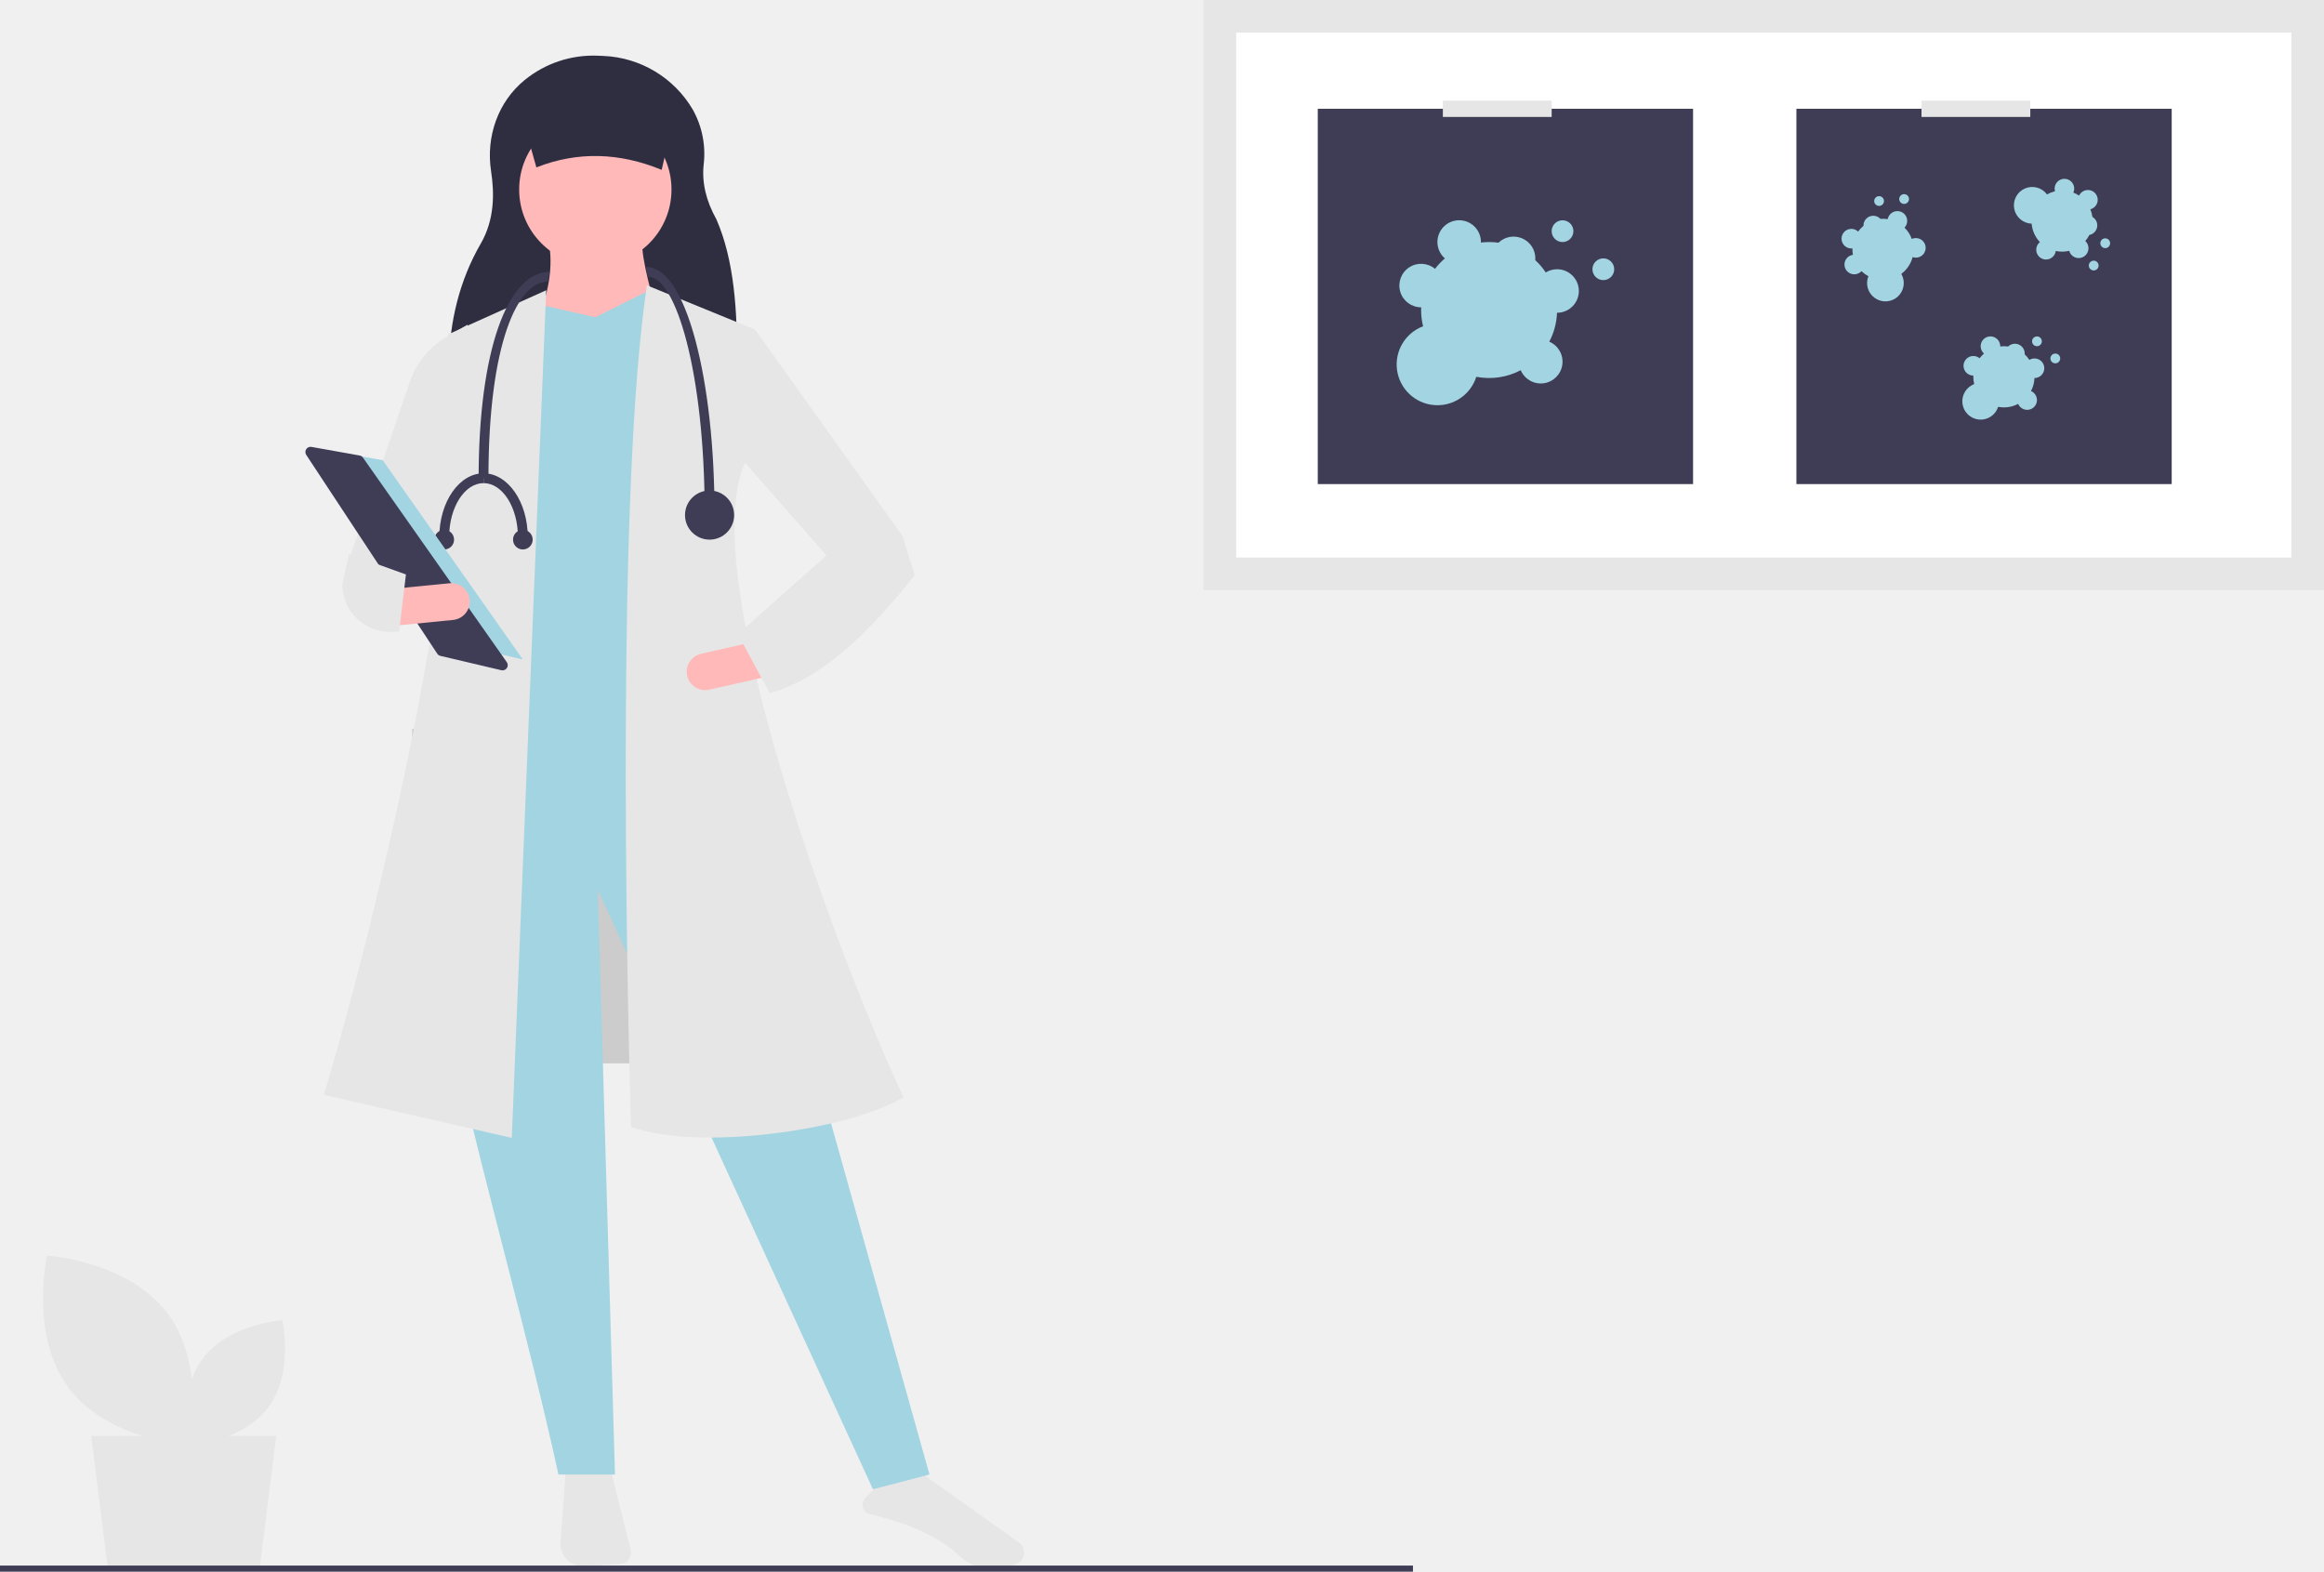
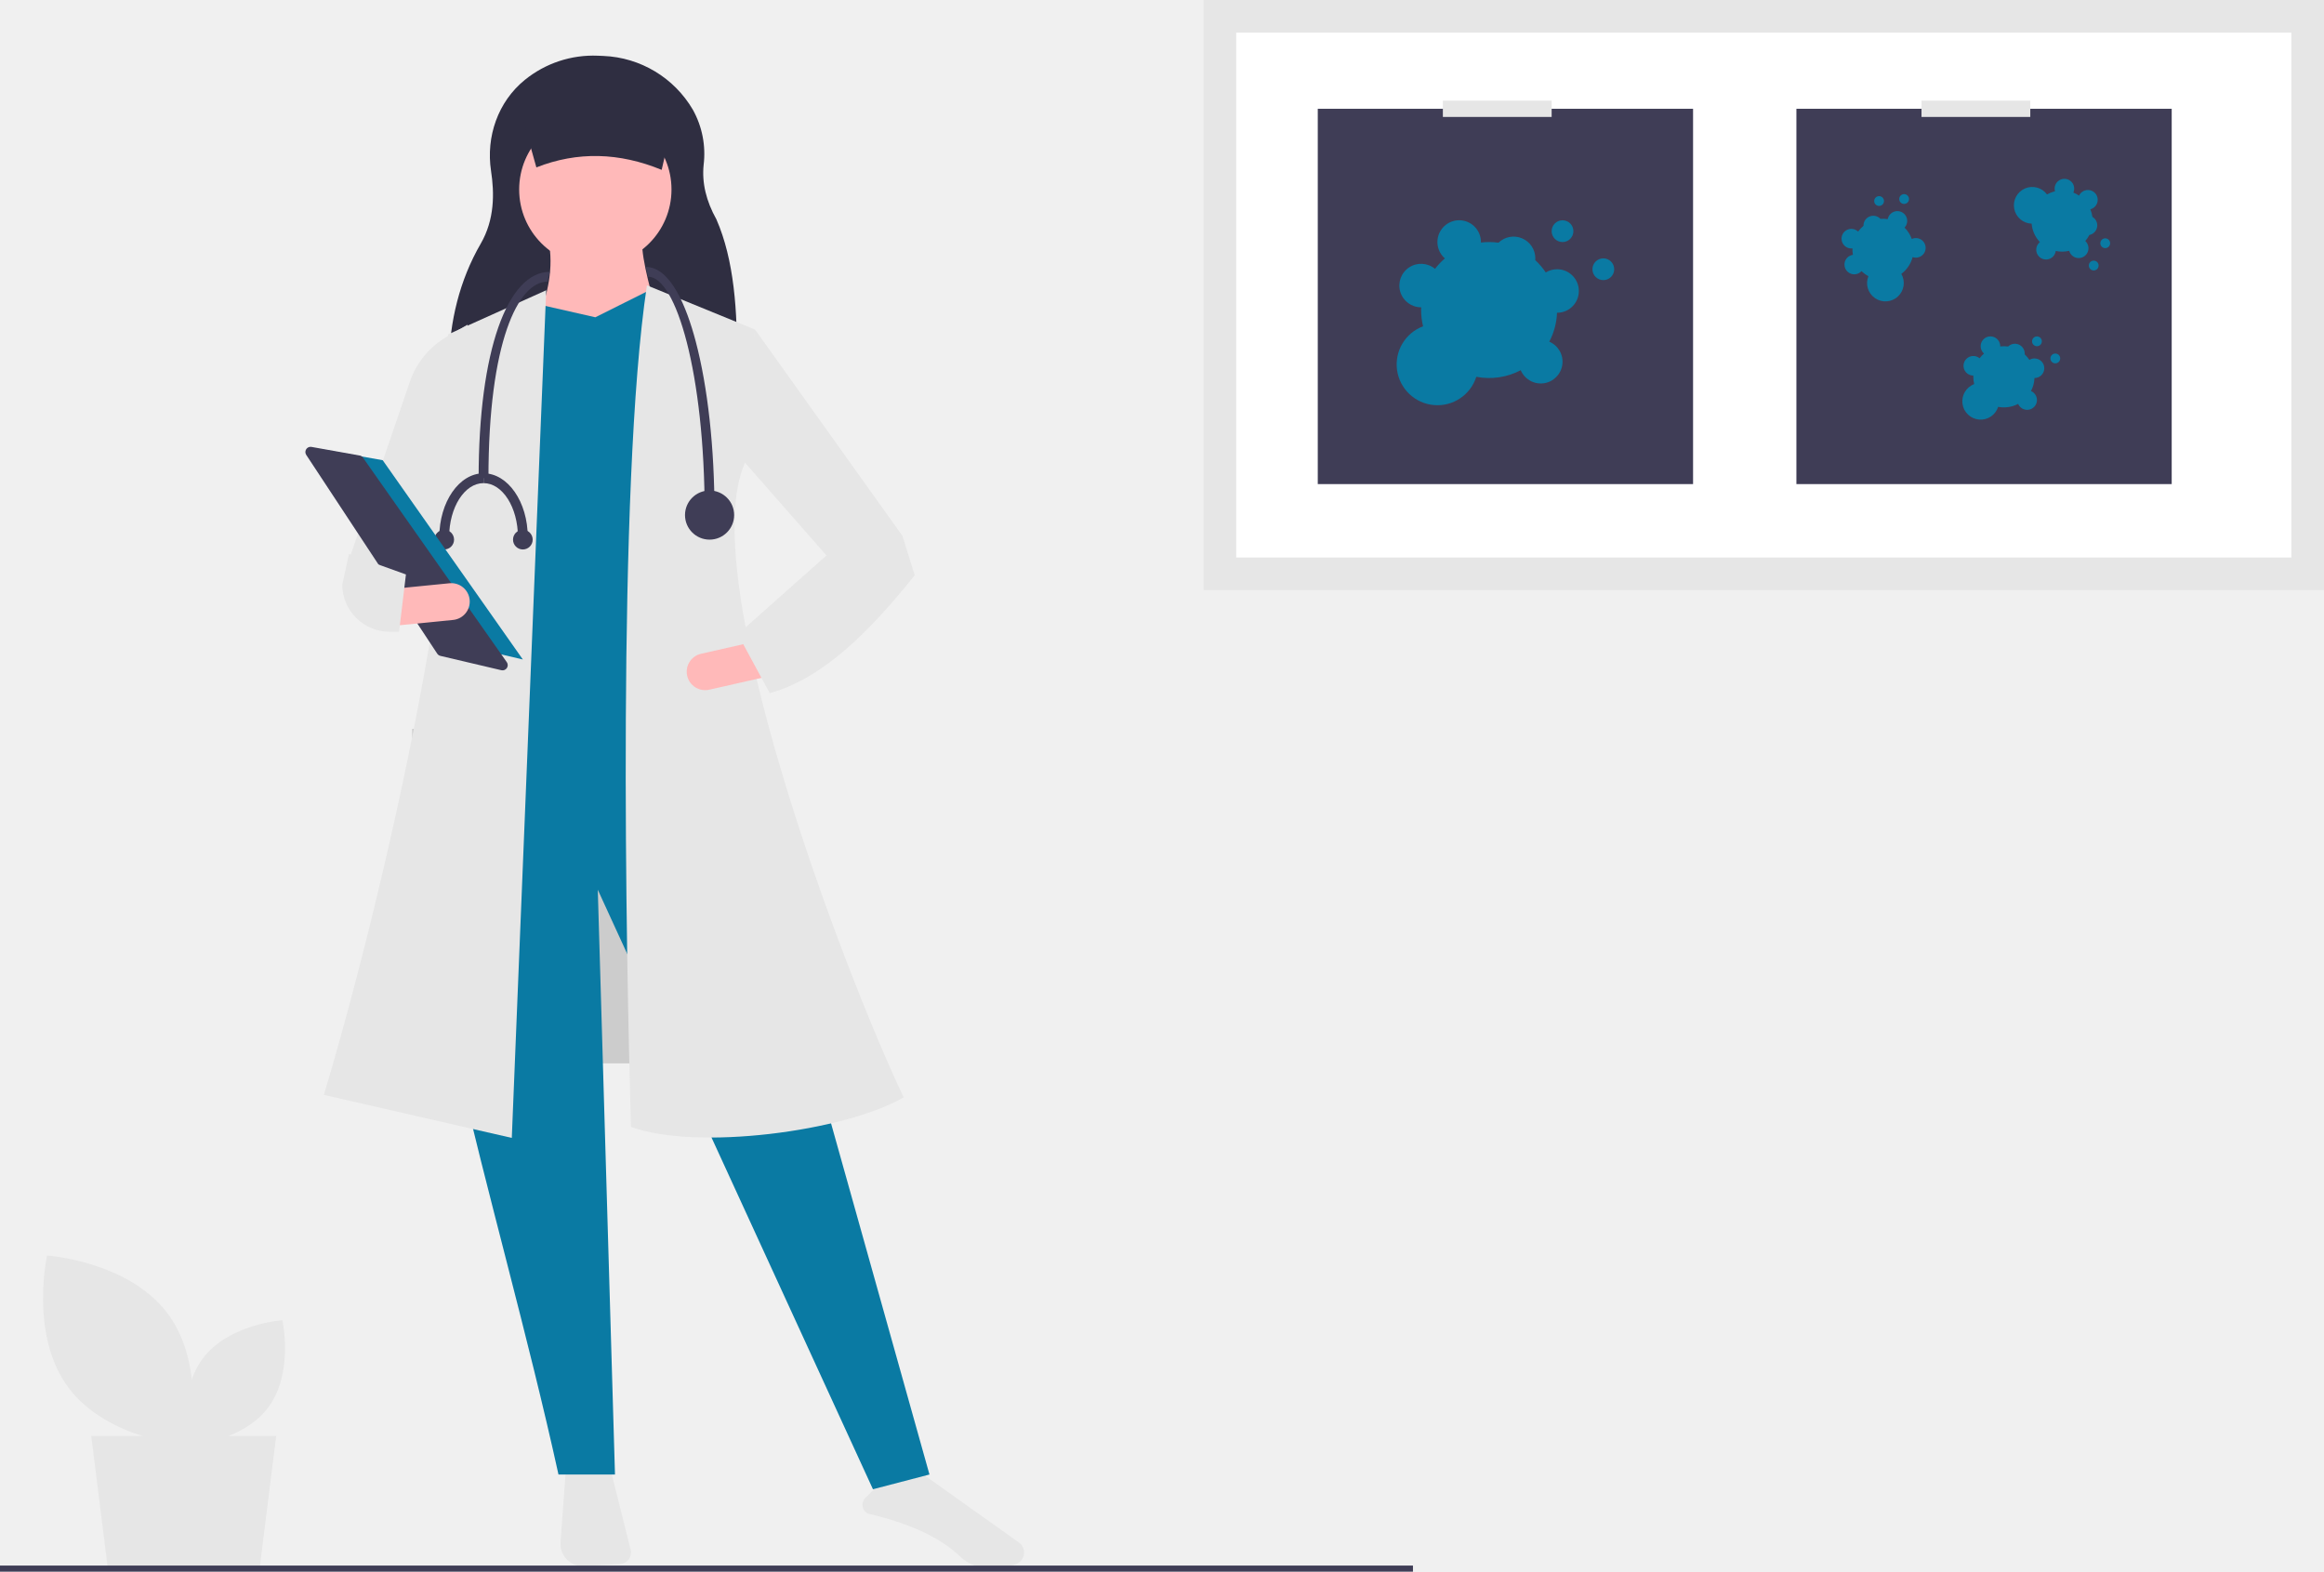
<svg xmlns="http://www.w3.org/2000/svg" id="fc98b6f9-21a0-4a6d-bd35-cd8a18cd4eab" data-name="Layer 1" width="854.557" height="577.897" viewBox="0 0 854.557 577.897">
  <rect x="151.557" y="268" width="110" height="123" fill="#ccc" />
  <polygon points="95.557 576 39.557 576 33.557 528 101.557 528 95.557 576" fill="#e6e6e6" />
  <path d="M380.729,702.284,378.839,728.119a8.224,8.224,0,0,0,8.7,8.809l13.27-.804a4.195,4.195,0,0,0,3.815-5.204L397.258,701.457Z" transform="translate(-172.7217 -161.0514)" fill="#e6e6e6" />
  <path d="M491.724,717.561c15.618,3.653,26.774,8.846,34.103,15.874a15.035,15.035,0,0,0,9.624,4.125c4.597.242,8.355-.273,11.179-1.535h0a4.43,4.43,0,0,0,2.625-3.651,4.508,4.508,0,0,0-1.888-4.167l-37.04-26.355-15.733,6.294-3.67,3.67a3.634,3.634,0,0,0,.8,5.743Z" transform="translate(-172.7217 -161.0514)" fill="#e6e6e6" />
  <path d="M443.662,295.746l-105.873-.98c.266-15.421,3.854-30.563,11.697-44.114,5.151-8.899,5.039-18.585,3.798-26.744-1.916-12.592,2.539-25.475,12.437-33.491a39.916,39.916,0,0,1,26.843-8.881l2.056.086a40.008,40.008,0,0,1,32.871,19.77,33.327,33.327,0,0,1,3.961,20.301c-.671,6.601.935,13.27,4.691,20.002C442.621,256.476,444.025,275.392,443.662,295.746Z" transform="translate(-172.7217 -161.0514)" fill="#2f2e41" />
-   <path d="M514.497,703.228l-20.779,5.421-101.184-220.436,6.324,215.015H378.079c-22.203-101.159-62.291-217.907-44.268-254.766l107.508-6.324Z" transform="translate(-172.7217 -161.0514)" fill="#a2d4e2" />
+   <path d="M514.497,703.228l-20.779,5.421-101.184-220.436,6.324,215.015H378.079c-22.203-101.159-62.291-217.907-44.268-254.766l107.508-6.324Z" transform="translate(-172.7217 -161.0514)" fill="#0a7aa3" />
  <circle cx="218.909" cy="69.685" r="28.006" fill="#ffb9b9" />
  <path d="M416.023,282.232l-46.075-2.71c4.515-10.364,6.319-20.344,4.517-29.813H408.796C408.718,256.979,412.336,269.556,416.023,282.232Z" transform="translate(-172.7217 -161.0514)" fill="#ffb9b9" />
-   <polygon points="272.211 289.217 171.028 296.445 181.417 117.115 199.034 112.146 218.909 116.663 238.784 106.725 251.432 111.243 272.211 289.217" fill="#a2d4e2" />
+   <polygon points="272.211 289.217 171.028 296.445 181.417 117.115 199.034 112.146 218.909 116.663 238.784 106.725 251.432 111.243 272.211 289.217" fill="#0a7aa3" />
  <path d="M360.914,579.458l-69.112-15.81c20.551-68.148,57.573-224.051,45.623-279.61l36.137-16.262Z" transform="translate(-172.7217 -161.0514)" fill="#e6e6e6" />
  <path d="M327.488,382.512l-26.199-16.262,22.343-65.439a30.871,30.871,0,0,1,13.494-16.028l7.527-4.358-4.517,65.95Z" transform="translate(-172.7217 -161.0514)" fill="#e6e6e6" />
  <path d="M505.011,564.552c-21.813,12.62-76.339,19.655-100.28,10.841-1.762-61.573-5.217-235.739,5.872-309.423l39.751,16.262-3.614,48.785C427.736,372.75,482.919,518.105,505.011,564.552Z" transform="translate(-172.7217 -161.0514)" fill="#e6e6e6" />
  <polygon points="329.127 213.33 304.734 205.199 272.211 168.158 277.632 121.18 331.837 197.068 329.127 213.33" fill="#e6e6e6" />
  <path d="M425.403,409.545a6.785,6.785,0,0,0,8.105,5.112l20.706-4.689-2.993-13.217-20.706,4.688a6.777,6.777,0,0,0-5.112,8.105Z" transform="translate(-172.7217 -161.0514)" fill="#ffb9b9" />
  <path d="M416.023,223.509c-15.556-6.396-30.919-6.859-46.075-.903l-6.324-22.586h57.819Z" transform="translate(-172.7217 -161.0514)" fill="#2f2e41" />
  <path d="M444.029,394.256l11.745,21.682c19.754-5.51,36.874-22.879,53.302-43.364l-4.517-14.455-28.006,7.227Z" transform="translate(-172.7217 -161.0514)" fill="#e6e6e6" />
  <path d="M435.447,349.537h-3.614c0-51.111-10.523-86.729-20.779-86.729l-.903-3.614c9.197,0,15.06,14.824,18.36,27.26C432.984,303.314,435.447,325.717,435.447,349.537Z" transform="translate(-172.7217 -161.0514)" fill="#3f3d56" />
  <path d="M352.332,336.889H348.718c0-46.809,10.596-75.888,26.199-75.888l-.903,3.614C363.221,264.615,352.332,286.963,352.332,336.889Z" transform="translate(-172.7217 -161.0514)" fill="#3f3d56" />
  <circle cx="260.918" cy="189.389" r="9.034" fill="#3f3d56" />
  <path d="M337.877,358.571h-3.614c0-12.952,7.295-23.489,16.262-23.489v3.614C343.551,338.696,337.877,347.612,337.877,358.571Z" transform="translate(-172.7217 -161.0514)" fill="#3f3d56" />
  <path d="M366.787,358.571h-3.614c0-10.959-5.674-19.875-12.648-19.875V335.082C359.492,335.082,366.787,345.619,366.787,358.571Z" transform="translate(-172.7217 -161.0514)" fill="#3f3d56" />
  <circle cx="192.258" cy="198.423" r="3.614" fill="#3f3d56" />
  <circle cx="163.348" cy="198.423" r="3.614" fill="#3f3d56" />
-   <polygon points="118.177 165.193 140.724 169.219 192.258 242.495 164.88 236.053 118.177 165.193" fill="#a2d4e2" />
+   <polygon points="118.177 165.193 140.724 169.219 192.258 242.495 164.88 236.053 118.177 165.193" fill="#0a7aa3" />
  <path d="M286.9,325.347a1.918,1.918,0,0,0-1.573,2.971l48.171,73.088a1.911,1.911,0,0,0,1.16.81l22.413,5.273a1.914,1.914,0,0,0,2.004-2.965L306.186,329.323a1.903,1.903,0,0,0-1.229-.783l-17.695-3.16A2.076,2.076,0,0,0,286.9,325.347Z" transform="translate(-172.7217 -161.0514)" fill="#3f3d56" />
  <path d="M316.949,377.604l1.339,13.485,21.126-2.097a6.776,6.776,0,0,0-1.338-13.485Z" transform="translate(-172.7217 -161.0514)" fill="#ffb9b9" />
  <path d="M298.578,376.042a17.427,17.427,0,0,0,17.406,17.311h3.474l2.529-21.076-20.94-7.538Z" transform="translate(-172.7217 -161.0514)" fill="#e6e6e6" />
  <rect x="442.557" width="412" height="217" fill="#e6e6e6" />
  <path d="M627.278,366.051h388v-193h-388Z" transform="translate(-172.7217 -161.0514)" fill="#fff" />
  <rect x="484.557" y="40" width="138" height="138" fill="#3f3d56" />
-   <circle cx="589.557" cy="99" r="4" fill="#a2d4e2" />
-   <circle cx="574.557" cy="85" r="4" fill="#a2d4e2" />
-   <path d="M745.278,260.051a7.95,7.95,0,0,0-4.168,1.181,25.124,25.124,0,0,0-3.865-4.536c.017-.213.033-.427.033-.645a7.994,7.994,0,0,0-13.547-5.757,24.507,24.507,0,0,0-6.463-.056c.001-.063.009-.124.009-.187a8,8,0,1,0-13.259,6.018,25.14,25.14,0,0,0-3.624,3.834,7.999,7.999,0,1,0-5.116,14.148l.025-.001c-.013.333-.025.665-.025,1.001a25.045,25.045,0,0,0,.724,5.973,14.994,14.994,0,1,0,19.569,18.578,24.971,24.971,0,0,0,16.342-2.424,8.001,8.001,0,1,0,10.492-10.492,24.857,24.857,0,0,0,2.848-10.636l.025.001a8,8,0,0,0,0-16Z" transform="translate(-172.7217 -161.0514)" fill="#a2d4e2" />
+   <circle cx="589.557" cy="99" r="4" fill="#0a7aa3" />
+   <circle cx="574.557" cy="85" r="4" fill="#0a7aa3" />
+   <path d="M745.278,260.051a7.95,7.95,0,0,0-4.168,1.181,25.124,25.124,0,0,0-3.865-4.536c.017-.213.033-.427.033-.645a7.994,7.994,0,0,0-13.547-5.757,24.507,24.507,0,0,0-6.463-.056c.001-.063.009-.124.009-.187a8,8,0,1,0-13.259,6.018,25.14,25.14,0,0,0-3.624,3.834,7.999,7.999,0,1,0-5.116,14.148l.025-.001c-.013.333-.025.665-.025,1.001a25.045,25.045,0,0,0,.724,5.973,14.994,14.994,0,1,0,19.569,18.578,24.971,24.971,0,0,0,16.342-2.424,8.001,8.001,0,1,0,10.492-10.492,24.857,24.857,0,0,0,2.848-10.636l.025.001a8,8,0,0,0,0-16Z" transform="translate(-172.7217 -161.0514)" fill="#0a7aa3" />
  <rect x="530.557" y="37" width="40" height="6" fill="#e6e6e6" />
  <rect x="660.557" y="40" width="138" height="138" fill="#3f3d56" />
-   <circle cx="755.757" cy="131.8" r="1.8" fill="#a2d4e2" />
-   <circle cx="749.007" cy="125.5" r="1.8" fill="#a2d4e2" />
-   <path d="M920.828,292.851a3.577,3.577,0,0,0-1.876.531,11.306,11.306,0,0,0-1.739-2.041c.008-.096.015-.192.015-.29a3.597,3.597,0,0,0-6.096-2.591,11.028,11.028,0,0,0-2.908-.025c.001-.028.004-.056.004-.084a3.6,3.6,0,1,0-5.967,2.708,11.313,11.313,0,0,0-1.631,1.725,3.6,3.6,0,1,0-2.302,6.367l.011-.001c-.006.15-.011.299-.011.451a11.271,11.271,0,0,0,.326,2.688,6.747,6.747,0,1,0,8.806,8.36,11.237,11.237,0,0,0,7.354-1.091,3.6,3.6,0,1,0,4.721-4.721,11.186,11.186,0,0,0,1.282-4.786l.011.001a3.6,3.6,0,0,0,0-7.2Z" transform="translate(-172.7217 -161.0514)" fill="#a2d4e2" />
-   <circle cx="769.878" cy="97.642" r="1.8" fill="#a2d4e2" />
-   <circle cx="774.113" cy="89.437" r="1.8" fill="#a2d4e2" />
-   <path d="M940.526,251.33a3.578,3.578,0,0,0-1.02-1.661,11.306,11.306,0,0,0,1.493-2.227c.095-.019.189-.038.283-.065a3.597,3.597,0,0,0,.841-6.57,11.028,11.028,0,0,0-.764-2.806c.027-.007.055-.011.082-.019a3.6,3.6,0,1,0-4.224-5.009,11.313,11.313,0,0,0-2.103-1.102,3.6,3.6,0,1,0-6.752-.49l.004.011c-.146.035-.291.07-.437.111a11.27,11.27,0,0,0-2.499,1.042,6.747,6.747,0,1,0-5.66,10.743,11.237,11.237,0,0,0,3.044,6.783,3.6,3.6,0,1,0,5.824,3.265,11.186,11.186,0,0,0,4.954-.064l.003.011a3.6,3.6,0,1,0,6.93-1.952Z" transform="translate(-172.7217 -161.0514)" fill="#a2d4e2" />
-   <circle cx="700.162" cy="73.181" r="1.8" fill="#a2d4e2" />
-   <circle cx="690.958" cy="73.919" r="1.8" fill="#a2d4e2" />
-   <path d="M867.726,239.883a3.578,3.578,0,0,0-.872,1.743,11.306,11.306,0,0,0-2.68-.092c-.066-.07-.132-.14-.205-.207a3.597,3.597,0,0,0-6.023,2.755,11.028,11.028,0,0,0-1.98,2.131c-.02-.02-.038-.041-.059-.06a3.6,3.6,0,1,0-2.023,6.232,11.314,11.314,0,0,0,.174,2.368,3.6,3.6,0,1,0,3.15,5.993l.007-.009c.107.105.213.21.325.312a11.27,11.27,0,0,0,2.205,1.572,6.747,6.747,0,1,0,12.111-.867,11.237,11.237,0,0,0,4.153-6.167,3.6,3.6,0,1,0-.304-6.67,11.186,11.186,0,0,0-2.671-4.173l.008-.008a3.6,3.6,0,1,0-5.317-4.854Z" transform="translate(-172.7217 -161.0514)" fill="#a2d4e2" />
+   <circle cx="755.757" cy="131.8" r="1.8" fill="#0a7aa3" />
+   <circle cx="749.007" cy="125.5" r="1.8" fill="#0a7aa3" />
+   <path d="M920.828,292.851a3.577,3.577,0,0,0-1.876.531,11.306,11.306,0,0,0-1.739-2.041c.008-.096.015-.192.015-.29a3.597,3.597,0,0,0-6.096-2.591,11.028,11.028,0,0,0-2.908-.025c.001-.028.004-.056.004-.084a3.6,3.6,0,1,0-5.967,2.708,11.313,11.313,0,0,0-1.631,1.725,3.6,3.6,0,1,0-2.302,6.367l.011-.001c-.006.15-.011.299-.011.451a11.271,11.271,0,0,0,.326,2.688,6.747,6.747,0,1,0,8.806,8.36,11.237,11.237,0,0,0,7.354-1.091,3.6,3.6,0,1,0,4.721-4.721,11.186,11.186,0,0,0,1.282-4.786l.011.001a3.6,3.6,0,0,0,0-7.2Z" transform="translate(-172.7217 -161.0514)" fill="#0a7aa3" />
+   <circle cx="769.878" cy="97.642" r="1.8" fill="#0a7aa3" />
+   <circle cx="774.113" cy="89.437" r="1.8" fill="#0a7aa3" />
+   <path d="M940.526,251.33a3.578,3.578,0,0,0-1.02-1.661,11.306,11.306,0,0,0,1.493-2.227c.095-.019.189-.038.283-.065a3.597,3.597,0,0,0,.841-6.57,11.028,11.028,0,0,0-.764-2.806c.027-.007.055-.011.082-.019a3.6,3.6,0,1,0-4.224-5.009,11.313,11.313,0,0,0-2.103-1.102,3.6,3.6,0,1,0-6.752-.49l.004.011c-.146.035-.291.07-.437.111a11.27,11.27,0,0,0-2.499,1.042,6.747,6.747,0,1,0-5.66,10.743,11.237,11.237,0,0,0,3.044,6.783,3.6,3.6,0,1,0,5.824,3.265,11.186,11.186,0,0,0,4.954-.064l.003.011a3.6,3.6,0,1,0,6.93-1.952Z" transform="translate(-172.7217 -161.0514)" fill="#0a7aa3" />
+   <circle cx="700.162" cy="73.181" r="1.8" fill="#0a7aa3" />
+   <circle cx="690.958" cy="73.919" r="1.8" fill="#0a7aa3" />
+   <path d="M867.726,239.883a3.578,3.578,0,0,0-.872,1.743,11.306,11.306,0,0,0-2.68-.092c-.066-.07-.132-.14-.205-.207a3.597,3.597,0,0,0-6.023,2.755,11.028,11.028,0,0,0-1.98,2.131c-.02-.02-.038-.041-.059-.06a3.6,3.6,0,1,0-2.023,6.232,11.314,11.314,0,0,0,.174,2.368,3.6,3.6,0,1,0,3.15,5.993l.007-.009c.107.105.213.21.325.312a11.27,11.27,0,0,0,2.205,1.572,6.747,6.747,0,1,0,12.111-.867,11.237,11.237,0,0,0,4.153-6.167,3.6,3.6,0,1,0-.304-6.67,11.186,11.186,0,0,0-2.671-4.173l.008-.008a3.6,3.6,0,1,0-5.317-4.854Z" transform="translate(-172.7217 -161.0514)" fill="#0a7aa3" />
  <rect x="706.557" y="37" width="40" height="6" fill="#e6e6e6" />
  <path d="M197.898,671.294c14.42,19.311,44.352,21.344,44.352,21.344s6.554-29.277-7.866-48.588-44.352-21.344-44.352-21.344S183.478,651.983,197.898,671.294Z" transform="translate(-172.7217 -161.0514)" fill="#e6e6e6" />
  <path d="M271.355,678.554c-9.515,12.743-29.267,14.084-29.267,14.084s-4.324-19.319,5.191-32.062,29.267-14.084,29.267-14.084S280.87,665.811,271.355,678.554Z" transform="translate(-172.7217 -161.0514)" fill="#e6e6e6" />
  <rect y="575.657" width="519.557" height="2.241" fill="#3f3d56" />
</svg>
